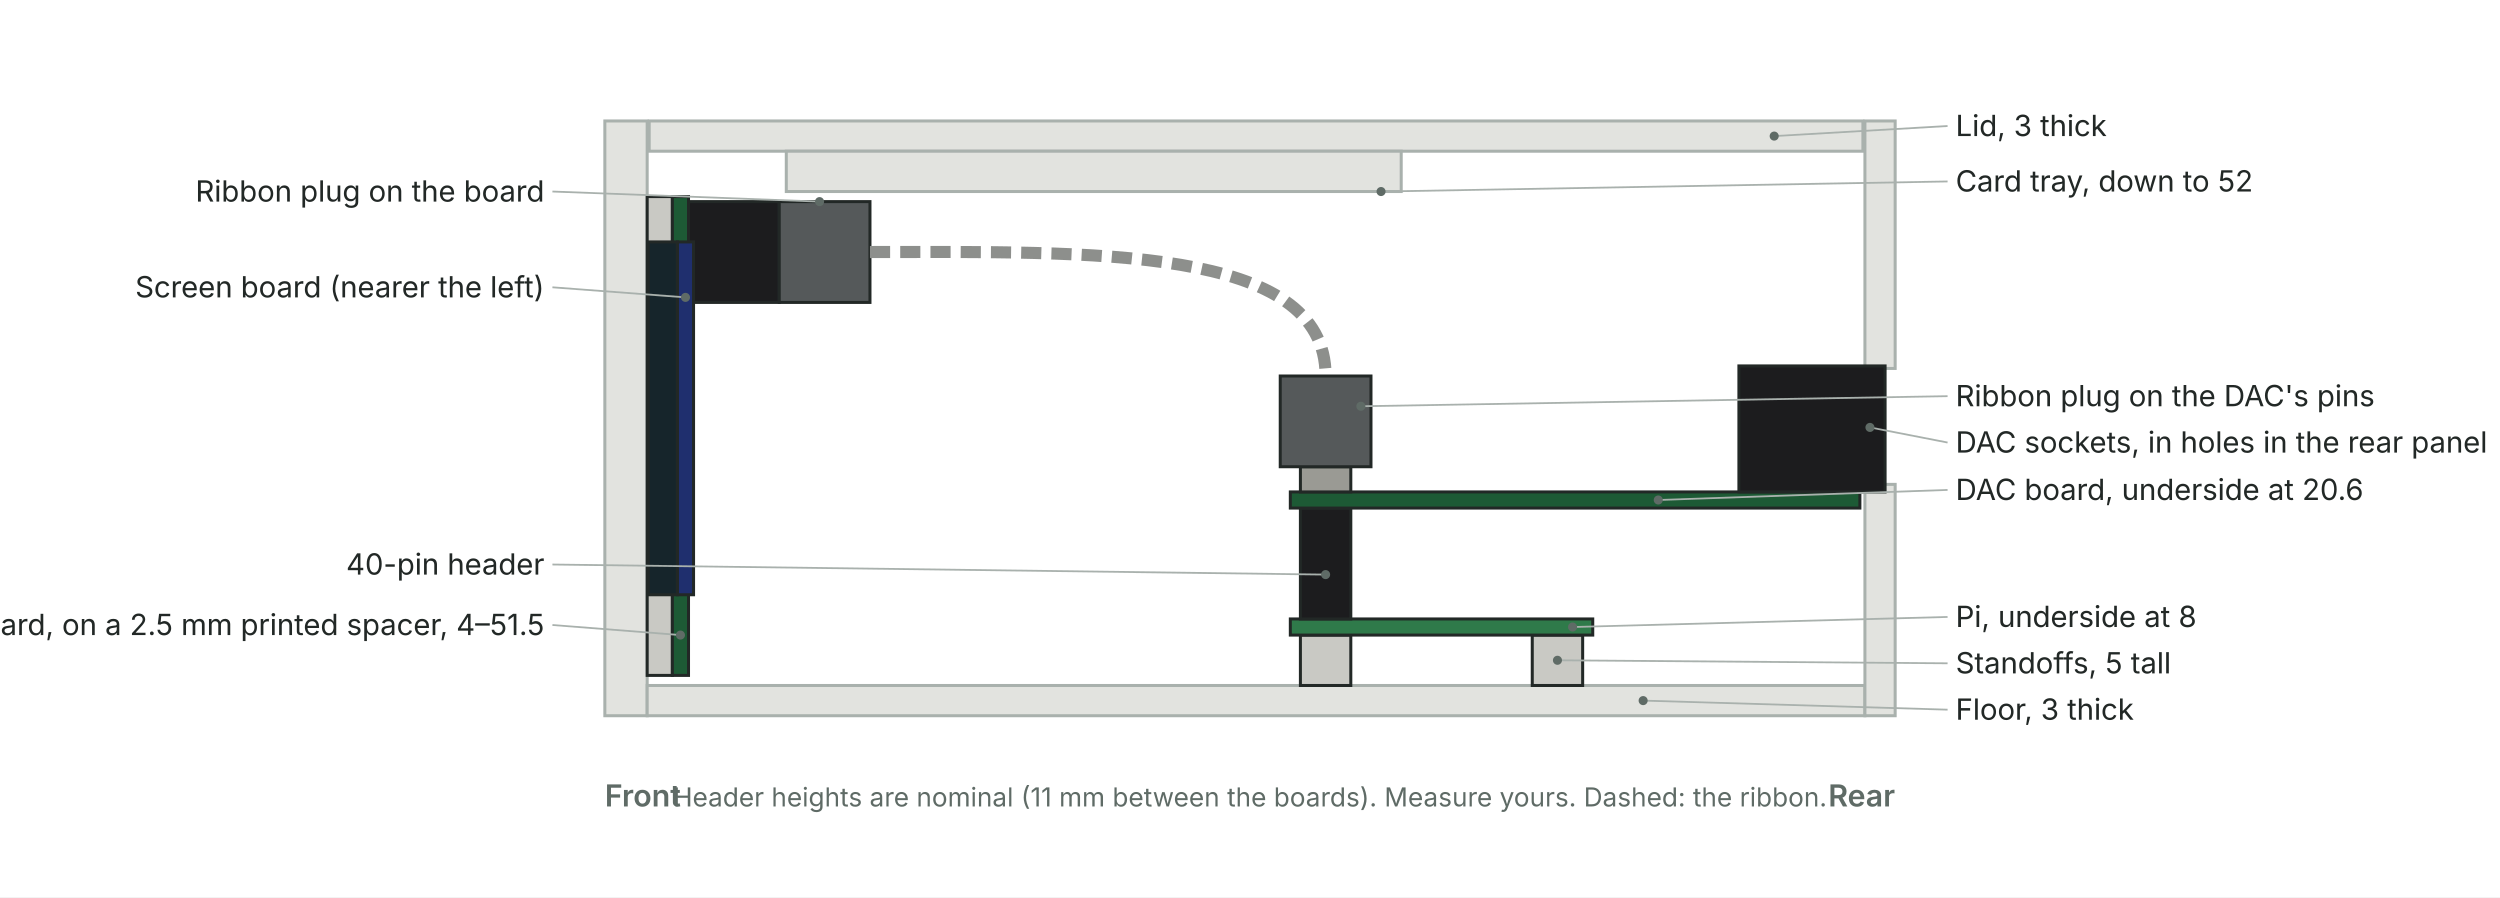
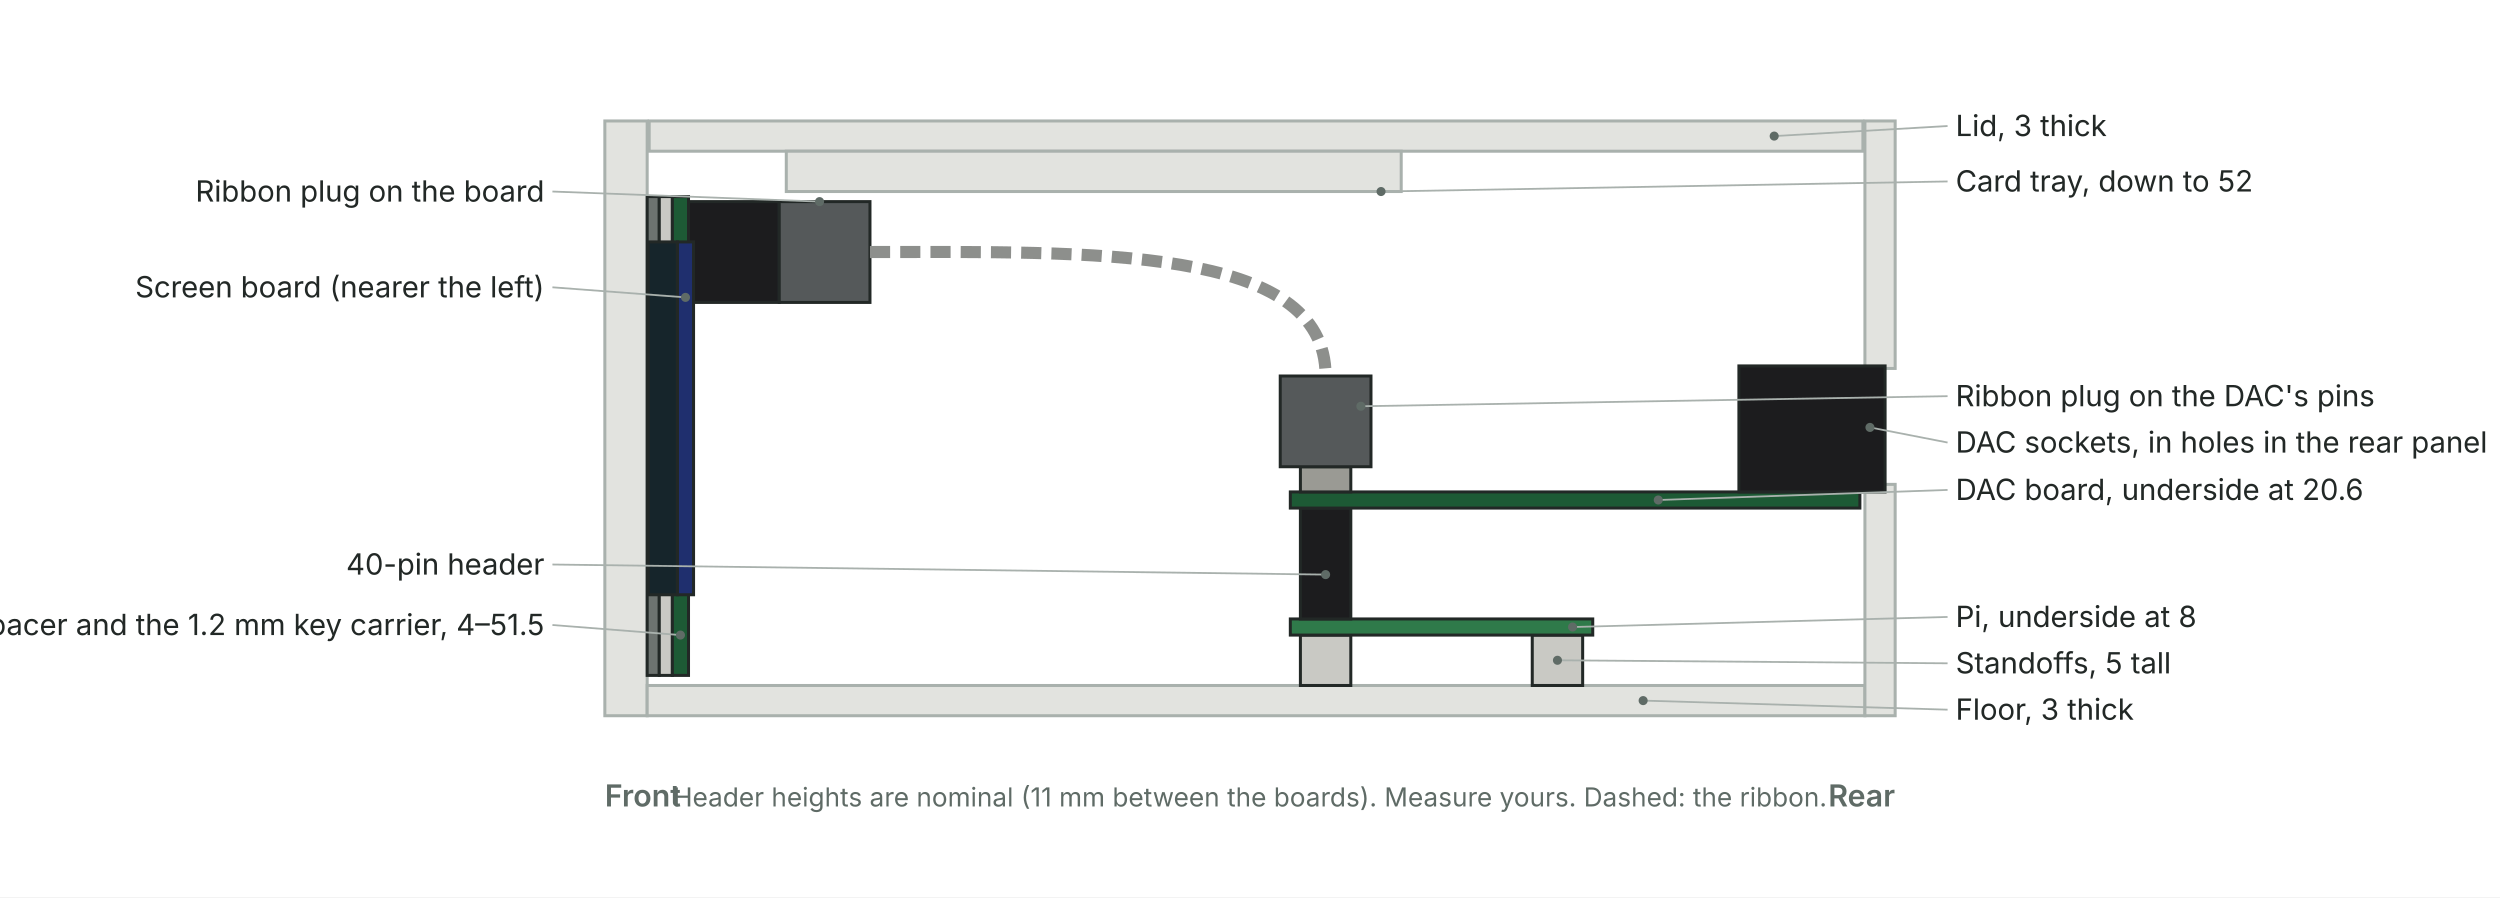
<svg xmlns="http://www.w3.org/2000/svg" width="248mm" height="89mm" viewBox="0 0 248 89">
  <rect width="248" height="89" fill="#ffffff" />
  <rect x="60" y="12" width="4.2" height="59" rx="0" fill="#e2e3df" stroke="#a9b1ad" stroke-width="0.3" />
  <rect x="64.2" y="68" width="120.8" height="3" rx="0" fill="#e2e3df" stroke="#a9b1ad" stroke-width="0.3" />
  <rect x="185" y="48.05" width="3" height="22.95" rx="0" fill="#e2e3df" stroke="#a9b1ad" stroke-width="0.3" />
  <rect x="185" y="12" width="3" height="24.55" rx="0" fill="#e2e3df" stroke="#a9b1ad" stroke-width="0.3" />
  <rect x="64.4" y="12" width="120.4" height="3" rx="0" fill="#e2e3df" stroke="#a9b1ad" stroke-width="0.3" />
  <rect x="78" y="15" width="61" height="4" rx="0" fill="#e2e3df" stroke="#a9b1ad" stroke-width="0.3" />
  <rect x="129" y="63" width="5" height="5" rx="0" fill="#c9c9c4" stroke="#222826" stroke-width="0.3" />
  <rect x="152" y="63" width="5" height="5" rx="0" fill="#c9c9c4" stroke="#222826" stroke-width="0.3" />
  <rect x="128" y="61.4" width="30" height="1.6" rx="0" fill="#2f7a4a" stroke="#222826" stroke-width="0.3" />
  <rect x="129" y="50.4" width="5" height="11" rx="0" fill="#1c1c1e" stroke="#222826" stroke-width="0.3" />
  <rect x="128" y="48.8" width="56.5" height="1.6" rx="0" fill="#1d5a35" stroke="#222826" stroke-width="0.3" />
  <rect x="129" y="46.3" width="5" height="2.5" rx="0" fill="#9a9a94" stroke="#222826" stroke-width="0.3" />
  <rect x="127" y="37.3" width="9" height="9" rx="0" fill="#55595a" stroke="#222826" stroke-width="0.3" />
-   <rect x="64.2" y="19.5" width="2.5" height="47.5" rx="0" fill="#c9c9c4" stroke="#222826" stroke-width="0.3" />
+   <rect x="64.2" y="19.5" width="1.2" height="47.5" rx="0" fill="#6d7370" stroke="#222826" stroke-width="0.3" />
+   <rect x="65.4" y="19.5" width="1.3" height="47.5" rx="0" fill="#c9c9c4" stroke="#222826" stroke-width="0.3" />
  <rect x="66.7" y="19.5" width="1.6" height="47.5" rx="0" fill="#1d5a35" stroke="#222826" stroke-width="0.3" />
  <rect x="68.3" y="20" width="9" height="10" rx="0" fill="#1c1c1e" stroke="#222826" stroke-width="0.3" />
  <rect x="77.3" y="20" width="9" height="10" rx="0" fill="#55595a" stroke="#222826" stroke-width="0.3" />
  <path d="M 86.3 25.0 C 108.3 25.0 131.5 24.3 131.5 37.3" fill="none" stroke="#8d8f8c" stroke-width="1.2" stroke-dasharray="2 1" />
  <rect x="172.5" y="36.3" width="14.5" height="12.5" rx="0" fill="#1c1c1e" stroke="#222826" stroke-width="0.3" />
  <rect x="67.2" y="24" width="1.6" height="35" rx="0" fill="#1f2f6e" stroke="#222826" stroke-width="0.3" />
  <rect x="64.3" y="24" width="2.9" height="35" rx="0" fill="#16252b" stroke="#222826" stroke-width="0.3" />
  <line x1="176" y1="13.5" x2="193.2" y2="12.5" stroke="#a9b1ad" stroke-width="0.18" />
  <circle cx="176" cy="13.5" r="0.45" fill="#5f6b66" stroke="none" stroke-width="0.3" />
  <text x="194" y="13.5" font-size="2.9" text-anchor="start" fill="#222826" font-weight="400" style="font-family:system-ui,-apple-system,'Segoe UI',sans-serif">Lid, 3 thick</text>
  <line x1="137" y1="19" x2="193.2" y2="18" stroke="#a9b1ad" stroke-width="0.18" />
  <circle cx="137" cy="19" r="0.45" fill="#5f6b66" stroke="none" stroke-width="0.3" />
  <text x="194" y="19" font-size="2.9" text-anchor="start" fill="#222826" font-weight="400" style="font-family:system-ui,-apple-system,'Segoe UI',sans-serif">Card tray, down to 52</text>
  <line x1="135" y1="40.3" x2="193.2" y2="39.3" stroke="#a9b1ad" stroke-width="0.18" />
  <circle cx="135" cy="40.3" r="0.45" fill="#5f6b66" stroke="none" stroke-width="0.3" />
  <text x="194" y="40.3" font-size="2.9" text-anchor="start" fill="#222826" font-weight="400" style="font-family:system-ui,-apple-system,'Segoe UI',sans-serif">Ribbon plug on the DAC's pins</text>
  <line x1="185.5" y1="42.4" x2="193.2" y2="43.9" stroke="#a9b1ad" stroke-width="0.18" />
  <circle cx="185.5" cy="42.4" r="0.45" fill="#5f6b66" stroke="none" stroke-width="0.3" />
  <text x="194" y="44.9" font-size="2.9" text-anchor="start" fill="#222826" font-weight="400" style="font-family:system-ui,-apple-system,'Segoe UI',sans-serif">DAC sockets, in holes in the rear panel</text>
  <line x1="164.5" y1="49.6" x2="193.2" y2="48.6" stroke="#a9b1ad" stroke-width="0.18" />
  <circle cx="164.5" cy="49.6" r="0.45" fill="#5f6b66" stroke="none" stroke-width="0.3" />
  <text x="194" y="49.6" font-size="2.9" text-anchor="start" fill="#222826" font-weight="400" style="font-family:system-ui,-apple-system,'Segoe UI',sans-serif">DAC board, underside at 20.6</text>
  <line x1="156" y1="62.2" x2="193.2" y2="61.2" stroke="#a9b1ad" stroke-width="0.18" />
  <circle cx="156" cy="62.2" r="0.45" fill="#5f6b66" stroke="none" stroke-width="0.3" />
  <text x="194" y="62.2" font-size="2.9" text-anchor="start" fill="#222826" font-weight="400" style="font-family:system-ui,-apple-system,'Segoe UI',sans-serif">Pi, underside at 8</text>
  <line x1="154.5" y1="65.5" x2="193.2" y2="65.8" stroke="#a9b1ad" stroke-width="0.18" />
  <circle cx="154.5" cy="65.5" r="0.45" fill="#5f6b66" stroke="none" stroke-width="0.3" />
  <text x="194" y="66.8" font-size="2.9" text-anchor="start" fill="#222826" font-weight="400" style="font-family:system-ui,-apple-system,'Segoe UI',sans-serif">Standoffs, 5 tall</text>
  <line x1="163" y1="69.5" x2="193.2" y2="70.4" stroke="#a9b1ad" stroke-width="0.18" />
  <circle cx="163" cy="69.5" r="0.45" fill="#5f6b66" stroke="none" stroke-width="0.3" />
  <text x="194" y="71.4" font-size="2.9" text-anchor="start" fill="#222826" font-weight="400" style="font-family:system-ui,-apple-system,'Segoe UI',sans-serif">Floor, 3 thick</text>
  <line x1="81.3" y1="20" x2="54.8" y2="19" stroke="#a9b1ad" stroke-width="0.18" />
  <circle cx="81.3" cy="20" r="0.45" fill="#5f6b66" stroke="none" stroke-width="0.3" />
  <text x="54" y="20" font-size="2.9" text-anchor="end" fill="#222826" font-weight="400" style="font-family:system-ui,-apple-system,'Segoe UI',sans-serif">Ribbon plug on the board</text>
  <line x1="68" y1="29.5" x2="54.8" y2="28.5" stroke="#a9b1ad" stroke-width="0.18" />
  <circle cx="68" cy="29.5" r="0.45" fill="#5f6b66" stroke="none" stroke-width="0.3" />
  <text x="54" y="29.5" font-size="2.9" text-anchor="end" fill="#222826" font-weight="400" style="font-family:system-ui,-apple-system,'Segoe UI',sans-serif">Screen board (nearer the left)</text>
  <line x1="131.5" y1="57" x2="54.8" y2="56" stroke="#a9b1ad" stroke-width="0.18" />
  <circle cx="131.5" cy="57" r="0.45" fill="#5f6b66" stroke="none" stroke-width="0.3" />
  <text x="54" y="57" font-size="2.9" text-anchor="end" fill="#222826" font-weight="400" style="font-family:system-ui,-apple-system,'Segoe UI',sans-serif">40-pin header</text>
  <line x1="67.5" y1="63" x2="54.8" y2="62" stroke="#a9b1ad" stroke-width="0.18" />
  <circle cx="67.5" cy="63" r="0.45" fill="#5f6b66" stroke="none" stroke-width="0.3" />
-   <text x="54" y="63" font-size="2.9" text-anchor="end" fill="#222826" font-weight="400" style="font-family:system-ui,-apple-system,'Segoe UI',sans-serif">Front board, on a 2.5 mm printed spacer, 4–51.5</text>
+   <text x="54" y="63" font-size="2.9" text-anchor="end" fill="#222826" font-weight="400" style="font-family:system-ui,-apple-system,'Segoe UI',sans-serif">Front board, on a 1.3 mm spacer and the 1.2 mm key carrier, 4–51.5</text>
  <text x="60" y="80" font-size="3" text-anchor="start" fill="#5f6b66" font-weight="600" style="font-family:system-ui,-apple-system,'Segoe UI',sans-serif">Front</text>
  <text x="188" y="80" font-size="3" text-anchor="end" fill="#5f6b66" font-weight="600" style="font-family:system-ui,-apple-system,'Segoe UI',sans-serif">Rear</text>
  <text x="124" y="80" font-size="2.6" text-anchor="middle" fill="#5f6b66" font-weight="400" style="font-family:system-ui,-apple-system,'Segoe UI',sans-serif">Header heights are nominal (11 mm between the boards). Measure yours. Dashed: the ribbon.</text>
</svg>
